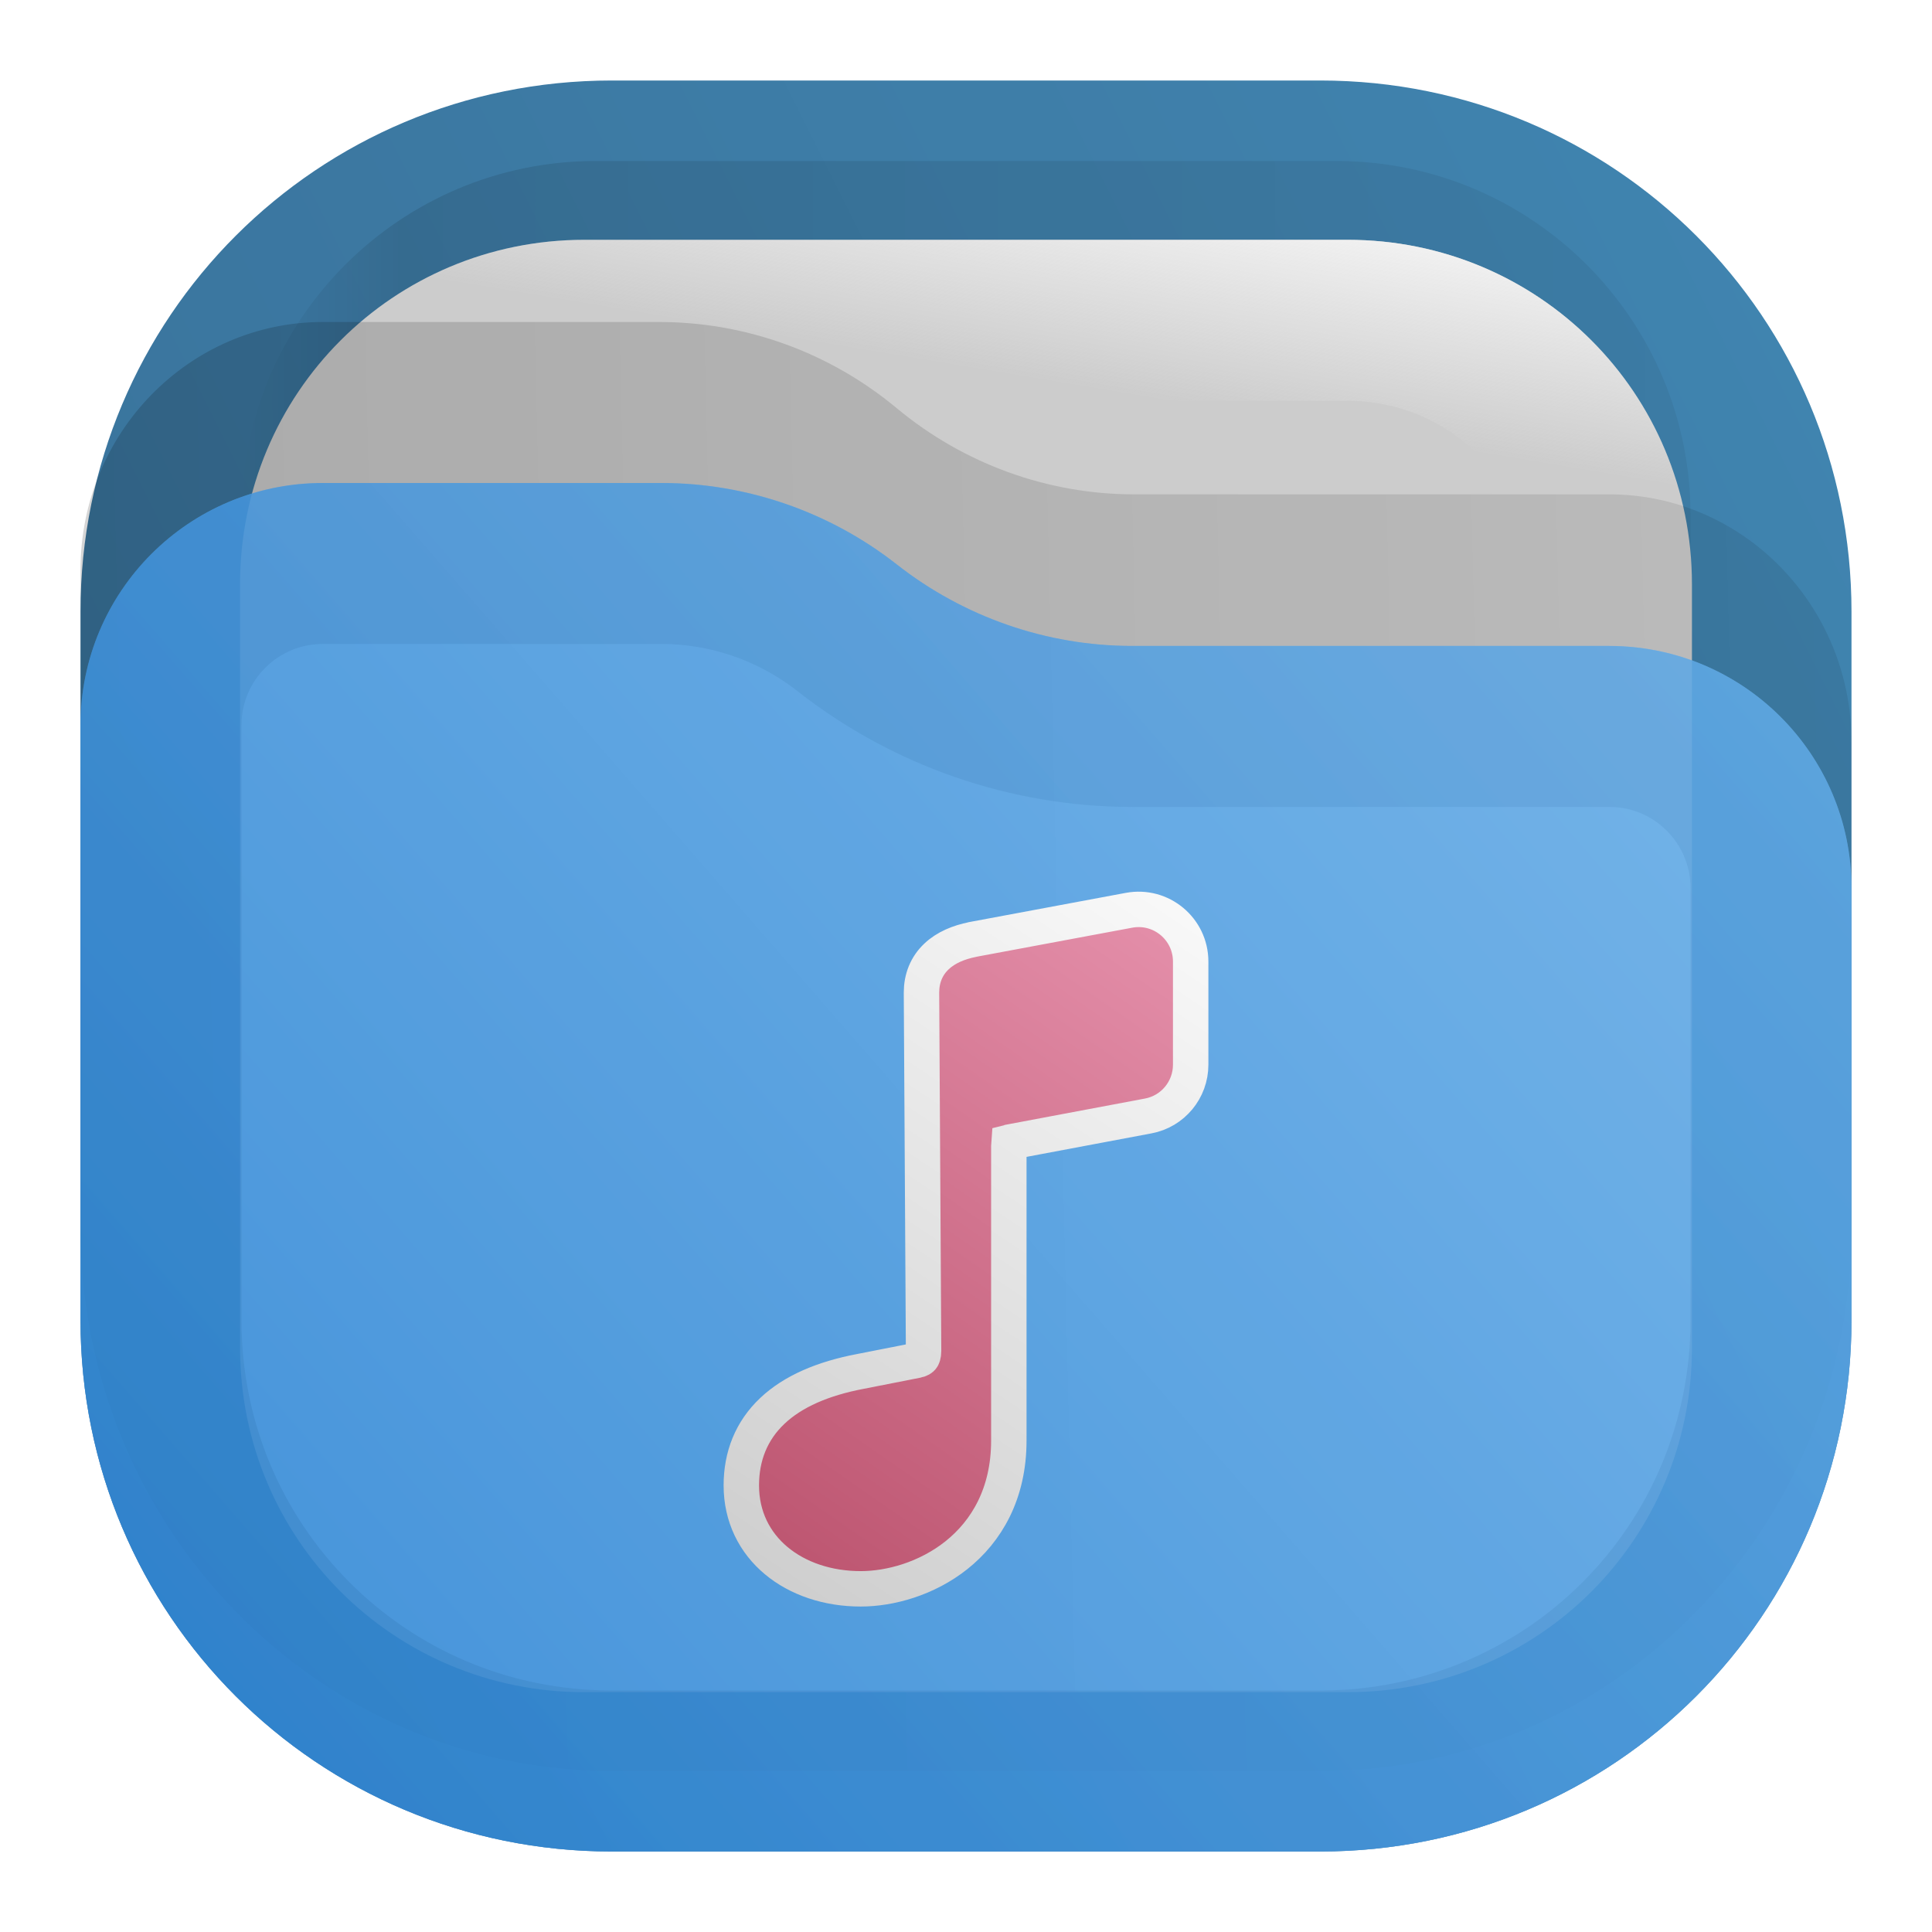
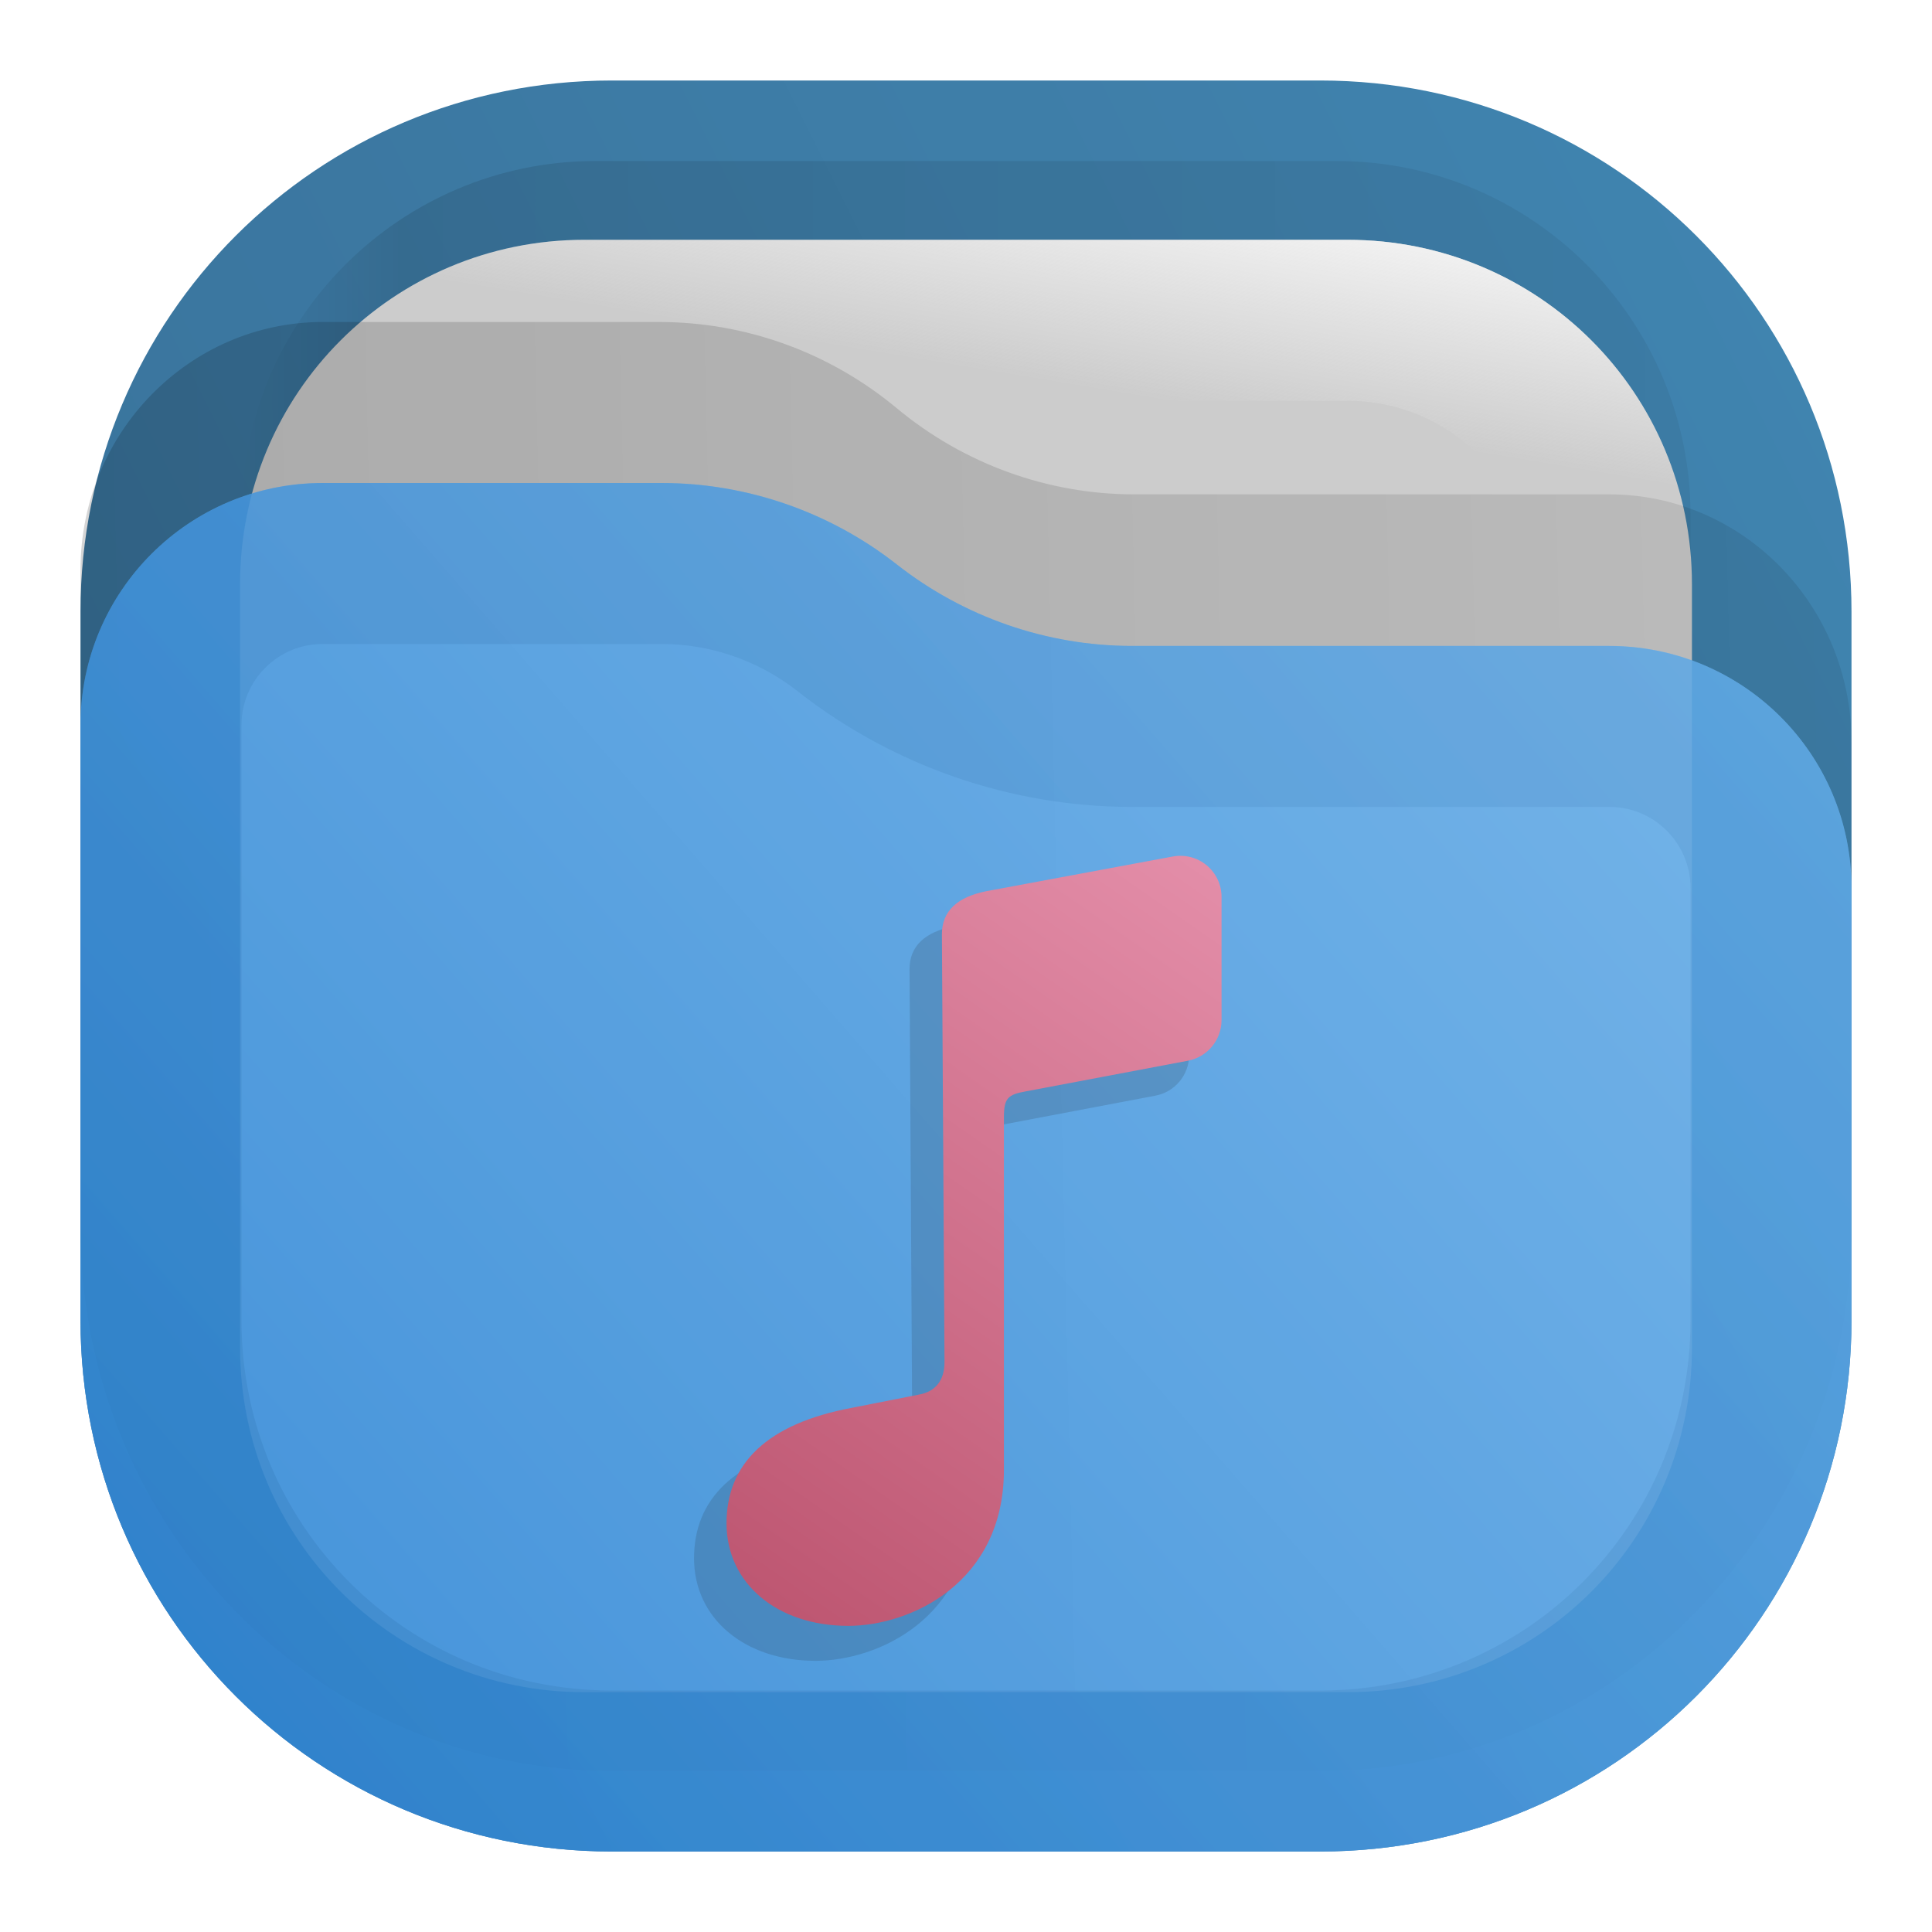
- <svg xmlns="http://www.w3.org/2000/svg" width="24" height="24" viewBox="0 0 24 24" fill="none">
-   <path opacity="0.875" d="M7.6 1C3.944 1 1 3.942 1 7.598V16.4C1 20.056 3.944 23 7.6 23H16.4C20.056 23 23 20.056 23 16.4V7.598C23 3.942 20.056 1 16.4 1H12H7.6Z" fill="url(#paint0_linear_209_41)" />
-   <rect opacity="0.125" x="3" y="2" width="18" height="18" rx="4.4" fill="url(#paint1_linear_209_41)" fill-opacity="0.875" />
-   <path d="M7.26 2.979H16.74C19.113 2.979 21.018 4.884 21.018 7.258V16.741C21.018 19.116 19.113 21.021 16.74 21.021H7.26C4.887 21.021 2.982 19.116 2.982 16.741V7.258C2.982 4.884 4.887 2.979 7.26 2.979Z" fill="#CCCCCC" />
-   <path fill-rule="evenodd" clip-rule="evenodd" d="M16.74 4.979H7.26C5.992 4.979 4.982 5.988 4.982 7.258V16.741C4.982 18.012 5.992 19.021 7.26 19.021H16.74C18.008 19.021 19.018 18.012 19.018 16.741V7.258C19.018 5.988 18.008 4.979 16.74 4.979ZM16.74 2.979H7.26C4.887 2.979 2.982 4.884 2.982 7.258V16.741C2.982 19.116 4.887 21.021 7.26 21.021H16.74C19.113 21.021 21.018 19.116 21.018 16.741V7.258C21.018 4.884 19.113 2.979 16.74 2.979Z" fill="url(#paint2_linear_209_41)" />
-   <path opacity="0.25" d="M1 7.079C1 5.38 2.349 4 4.011 4H8.188C9.265 4 10.307 4.378 11.14 5.071C11.973 5.763 13.016 6.141 14.088 6.141H19.989C21.651 6.141 23 7.521 23 9.22V15.251C23 18.979 20.047 22 16.401 22H7.599C3.953 22 1 18.979 1 15.251V7.079Z" fill="url(#paint3_linear_209_41)" fill-opacity="0.75" />
-   <g opacity="0.875">
-     <path d="M23 11.032C23 9.37 21.653 8.024 19.992 8.024H14.063C13.005 8.024 11.973 7.665 11.141 7.012C10.308 6.358 9.276 6 8.218 6H4.008C2.347 6 1 7.347 1 9.008V16.4C1 20.056 3.944 23 7.6 23H16.4C20.055 23 22.997 20.059 23 16.405V11.032Z" fill="url(#paint4_linear_209_41)" />
-     <path d="M19.992 9.024C21.101 9.024 22 9.923 22 11.032V16.405C21.998 19.506 19.503 22 16.4 22H7.6C4.496 22 2 19.504 2 16.4V9.008C2 7.899 2.899 7 4.008 7H8.218C9.051 7 9.866 7.283 10.523 7.798C11.531 8.59 12.78 9.024 14.063 9.024H19.992Z" stroke="url(#paint5_linear_209_41)" stroke-opacity="0.375" stroke-width="2" />
+ <svg xmlns="http://www.w3.org/2000/svg" width="24" height="24" viewBox="0 0 24 24" fill="none" version="1.1" id="svg23">
+   <path opacity="0.875" d="M7.6 1C3.944 1 1 3.942 1 7.598V16.4C1 20.056 3.944 23 7.6 23H16.4C20.056 23 23 20.056 23 16.4V7.598C23 3.942 20.056 1 16.4 1H12H7.6Z" fill="url(#paint0_linear_209_41)" id="path1" />
+   <rect opacity="0.125" x="3" y="2" width="18" height="18" rx="4.4" fill="url(#paint1_linear_209_41)" fill-opacity="0.875" id="rect1" />
+   <path d="M7.26 2.979H16.74C19.113 2.979 21.018 4.884 21.018 7.258V16.741C21.018 19.116 19.113 21.021 16.74 21.021H7.26C4.887 21.021 2.982 19.116 2.982 16.741V7.258C2.982 4.884 4.887 2.979 7.26 2.979Z" fill="#CCCCCC" id="path2" />
+   <path fill-rule="evenodd" clip-rule="evenodd" d="M16.74 4.979H7.26C5.992 4.979 4.982 5.988 4.982 7.258V16.741C4.982 18.012 5.992 19.021 7.26 19.021H16.74C18.008 19.021 19.018 18.012 19.018 16.741V7.258C19.018 5.988 18.008 4.979 16.74 4.979ZM16.74 2.979H7.26C4.887 2.979 2.982 4.884 2.982 7.258V16.741C2.982 19.116 4.887 21.021 7.26 21.021H16.74C19.113 21.021 21.018 19.116 21.018 16.741V7.258C21.018 4.884 19.113 2.979 16.74 2.979Z" fill="url(#paint2_linear_209_41)" id="path3" />
+   <path opacity="0.25" d="M1 7.079C1 5.38 2.349 4 4.011 4H8.188C9.265 4 10.307 4.378 11.14 5.071C11.973 5.763 13.016 6.141 14.088 6.141H19.989C21.651 6.141 23 7.521 23 9.22V15.251C23 18.979 20.047 22 16.401 22H7.599C3.953 22 1 18.979 1 15.251V7.079Z" fill="url(#paint3_linear_209_41)" fill-opacity="0.75" id="path4" />
+   <g opacity="0.875" id="g6">
+     <path d="M23 11.032C23 9.37 21.653 8.024 19.992 8.024H14.063C13.005 8.024 11.973 7.665 11.141 7.012C10.308 6.358 9.276 6 8.218 6H4.008C2.347 6 1 7.347 1 9.008V16.4C1 20.056 3.944 23 7.6 23H16.4C20.055 23 22.997 20.059 23 16.405V11.032Z" fill="url(#paint4_linear_209_41)" id="path5" />
+     <path d="M19.992 9.024C21.101 9.024 22 9.923 22 11.032V16.405C21.998 19.506 19.503 22 16.4 22H7.6C4.496 22 2 19.504 2 16.4V9.008C2 7.899 2.899 7 4.008 7H8.218C9.051 7 9.866 7.283 10.523 7.798C11.531 8.59 12.78 9.024 14.063 9.024H19.992Z" stroke="url(#paint5_linear_209_41)" stroke-opacity="0.375" stroke-width="2" id="path6" />
  </g>
-   <path d="M12.084 11.67L12.084 11.67L12.081 11.671C11.91 11.706 11.752 11.769 11.633 11.882C11.508 12 11.447 12.156 11.447 12.331L11.447 12.332L11.473 16.78C11.473 16.78 11.473 16.78 11.473 16.78C11.473 16.836 11.46 16.86 11.453 16.868C11.447 16.875 11.432 16.891 11.384 16.899L11.384 16.899L11.381 16.9L10.69 17.036C10.69 17.036 10.689 17.036 10.689 17.036C10.222 17.125 9.851 17.284 9.595 17.526C9.333 17.773 9.209 18.091 9.209 18.452C9.209 19.232 9.871 19.737 10.692 19.737C11.058 19.737 11.513 19.612 11.88 19.32C12.256 19.021 12.532 18.553 12.532 17.896V14.235C12.532 14.216 12.532 14.201 12.533 14.19C12.545 14.187 12.561 14.183 12.582 14.18L12.582 14.18L12.583 14.179L14.263 13.863C14.569 13.806 14.791 13.538 14.791 13.226V11.945C14.791 11.539 14.423 11.233 14.024 11.308L12.084 11.67Z" fill="url(#paint6_linear_209_41)" stroke="url(#paint7_linear_209_41)" stroke-width="0.44" />
-   <defs>
+   <g id="g23" transform="matrix(0.8695294,0,0,0.8695294,1.463745,2.98212)" style="stroke-width:1.15">
+     <path d="m 8.781,7.352 2,-0.372 c 0.27,-0.05 0.524,0.157 0.524,0.434 v 1.32 A 0.444,0.444 0 0 1 10.941,9.168 L 9.211,9.496 C 9.008,9.531 8.973,9.57 8.973,9.777 v 3.774 c 0,1.215 -1.004,1.672 -1.672,1.672 C 6.543,15.223 6,14.77 6,14.125 6,13.492 6.426,13.059 7.344,12.887 L 8.059,12.746 C 8.242,12.715 8.336,12.59 8.336,12.398 L 8.309,7.812 c 0,-0.25 0.168,-0.398 0.472,-0.46 z" clip-path="url(#g)" opacity="0.15" style="fill:#1a1a1a;fill-opacity:1;fill-rule:evenodd;stroke:none;stroke-width:1.15" transform="matrix(1.33333,0,0,1.33333,0.232,0)" id="path20" />
+     <path d="m 12.404,9.303 2.667,-0.496 a 0.588,0.588 0 0 1 0.697,0.578 v 1.76 a 0.591,0.591 0 0 1 -0.479,0.579 l -2.312,0.437 c -0.266,0.047 -0.318,0.099 -0.318,0.375 v 5.032 c 0,1.62 -1.339,2.23 -2.224,2.23 -1.015,0 -1.739,-0.605 -1.739,-1.465 0,-0.844 0.567,-1.421 1.79,-1.65 l 0.954,-0.188 c 0.245,-0.042 0.37,-0.208 0.37,-0.464 L 11.773,9.917 c 0,-0.333 0.224,-0.532 0.631,-0.614 z" style="fill:url(#h);fill-rule:evenodd;stroke:none;stroke-width:1.533" id="path21" />
+   </g>
+   <defs id="defs23">
    <linearGradient id="paint0_linear_209_41" x1="24.062" y1="-0.504" x2="-0.066" y2="11.556" gradientUnits="userSpaceOnUse">
-       <stop stop-color="#2675A7" />
-       <stop offset="1" stop-color="#1D5E8C" />
+       <stop stop-color="#2675A7" id="stop7" />
+       <stop offset="1" stop-color="#1D5E8C" id="stop8" />
    </linearGradient>
    <linearGradient id="paint1_linear_209_41" x1="21" y1="3.75" x2="3" y2="3.75" gradientUnits="userSpaceOnUse">
-       <stop stop-opacity="0.5" />
-       <stop offset="0.89" />
-       <stop offset="1" stop-opacity="0" />
+       <stop stop-opacity="0.5" id="stop9" />
+       <stop offset="0.89" id="stop10" />
+       <stop offset="1" stop-opacity="0" id="stop11" />
    </linearGradient>
    <linearGradient id="paint2_linear_209_41" x1="21" y1="3" x2="20.5" y2="6" gradientUnits="userSpaceOnUse">
-       <stop stop-color="#FAFAFA" />
-       <stop offset="1" stop-color="#FAFAFA" stop-opacity="0" />
+       <stop stop-color="#FAFAFA" id="stop12" />
+       <stop offset="1" stop-color="#FAFAFA" stop-opacity="0" id="stop13" />
    </linearGradient>
    <linearGradient id="paint3_linear_209_41" x1="23" y1="8.603" x2="1.011" y2="9.112" gradientUnits="userSpaceOnUse">
-       <stop stop-opacity="0.438" />
-       <stop offset="1" stop-opacity="0.875" />
+       <stop stop-opacity="0.438" id="stop14" />
+       <stop offset="1" stop-opacity="0.875" id="stop15" />
    </linearGradient>
    <linearGradient id="paint4_linear_209_41" x1="1" y1="23" x2="21.931" y2="4.773" gradientUnits="userSpaceOnUse">
-       <stop stop-color="#318CDE" />
-       <stop offset="1" stop-color="#70B7F1" />
+       <stop stop-color="#318CDE" id="stop16" />
+       <stop offset="1" stop-color="#70B7F1" id="stop17" />
    </linearGradient>
    <linearGradient id="paint5_linear_209_41" x1="1" y1="22.956" x2="21.934" y2="4.773" gradientUnits="userSpaceOnUse">
-       <stop stop-color="#1E71BD" />
-       <stop offset="1" stop-color="#559CD9" />
+       <stop stop-color="#1E71BD" id="stop18" />
+       <stop offset="1" stop-color="#559CD9" id="stop19" />
    </linearGradient>
    <linearGradient id="paint6_linear_209_41" x1="16.396" y1="11.25" x2="10.254" y2="20.077" gradientUnits="userSpaceOnUse">
-       <stop stop-color="#E996B1" />
-       <stop offset="1" stop-color="#BC546F" />
+       <stop stop-color="#E996B1" id="stop20" />
+       <stop offset="1" stop-color="#BC546F" id="stop21" />
    </linearGradient>
    <linearGradient id="paint7_linear_209_41" x1="9" y1="20" x2="15" y2="11" gradientUnits="userSpaceOnUse">
-       <stop stop-color="#CCCCCC" />
-       <stop offset="1" stop-color="#FAFAFA" />
+       <stop stop-color="#CCCCCC" id="stop22" />
+       <stop offset="1" stop-color="#FAFAFA" id="stop23" />
+     </linearGradient>
+     <clipPath id="g" clipPathUnits="userSpaceOnUse">
+       <path d="M 0,0 H 19 V 19 H 0 Z" id="path19" />
+     </clipPath>
+     <linearGradient id="h" x1="18.439" x2="9.388" y1="8.107" y2="21.115" gradientTransform="matrix(0.93304,0,0,0.93304,1.072,0.865)" gradientUnits="userSpaceOnUse" spreadMethod="pad">
+       <stop offset="0" style="stop-opacity:1;stop-color:#e996b1" id="stop18-3" />
+       <stop offset="1" style="stop-opacity:1;stop-color:#bc546f" id="stop19-5" />
    </linearGradient>
  </defs>
</svg>
